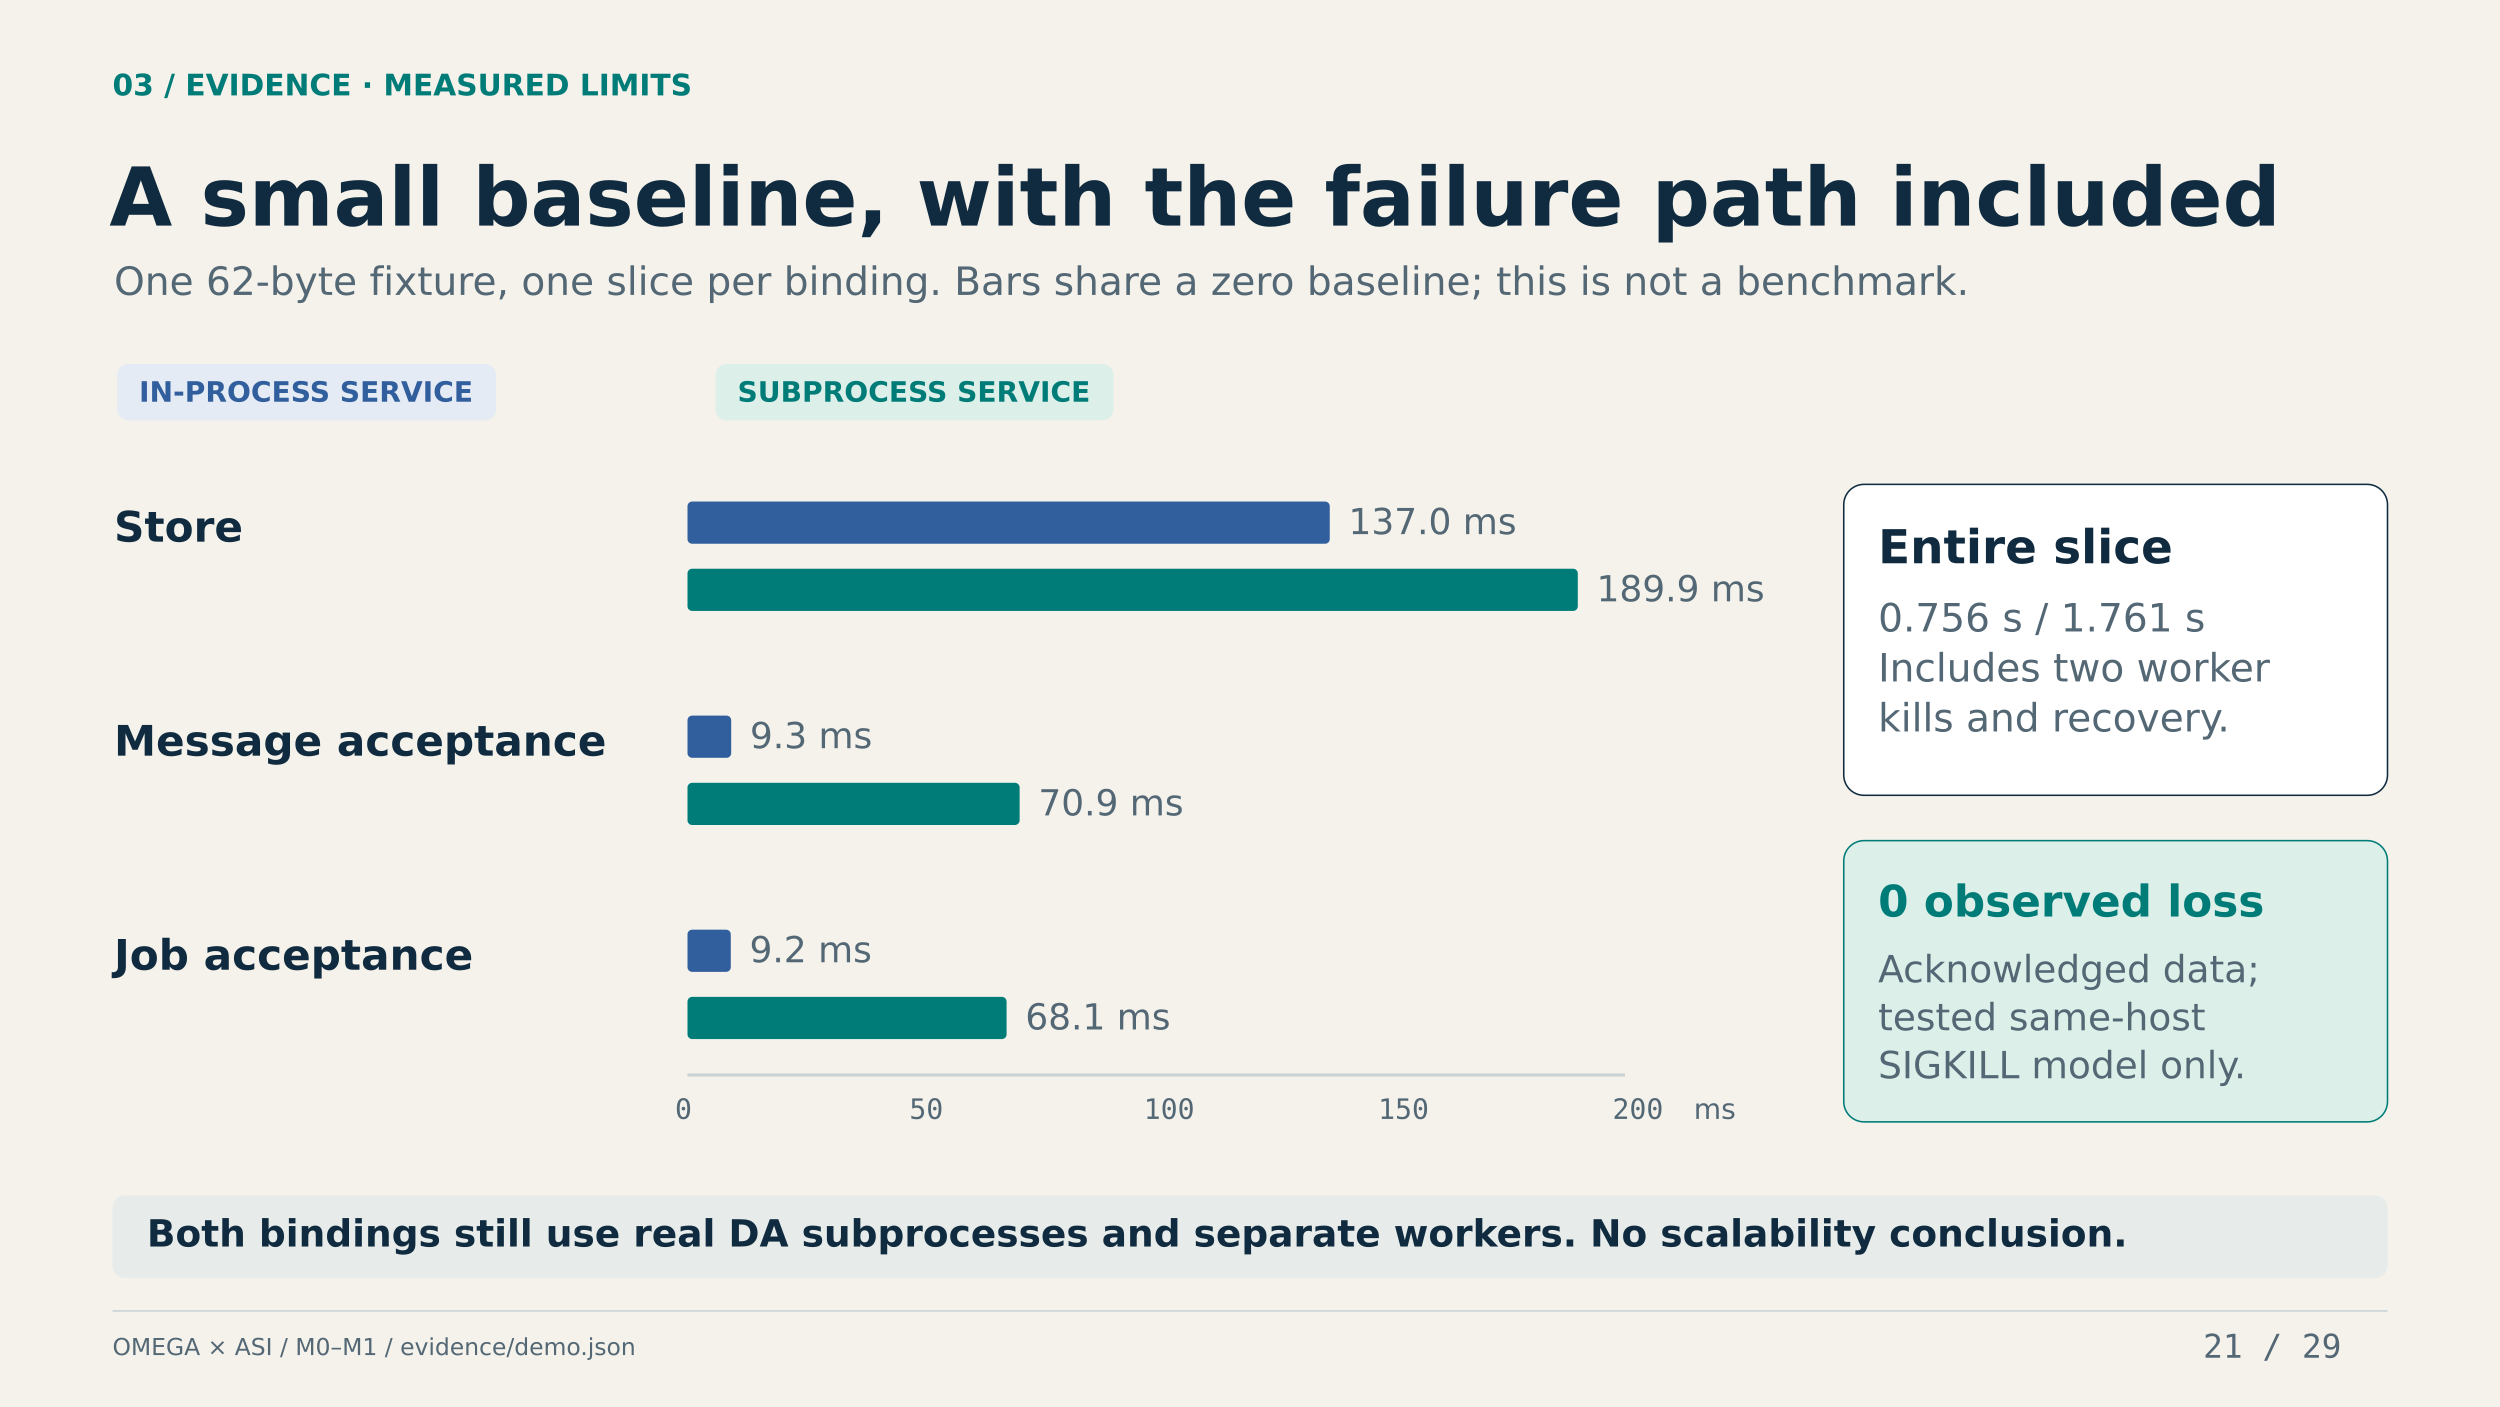
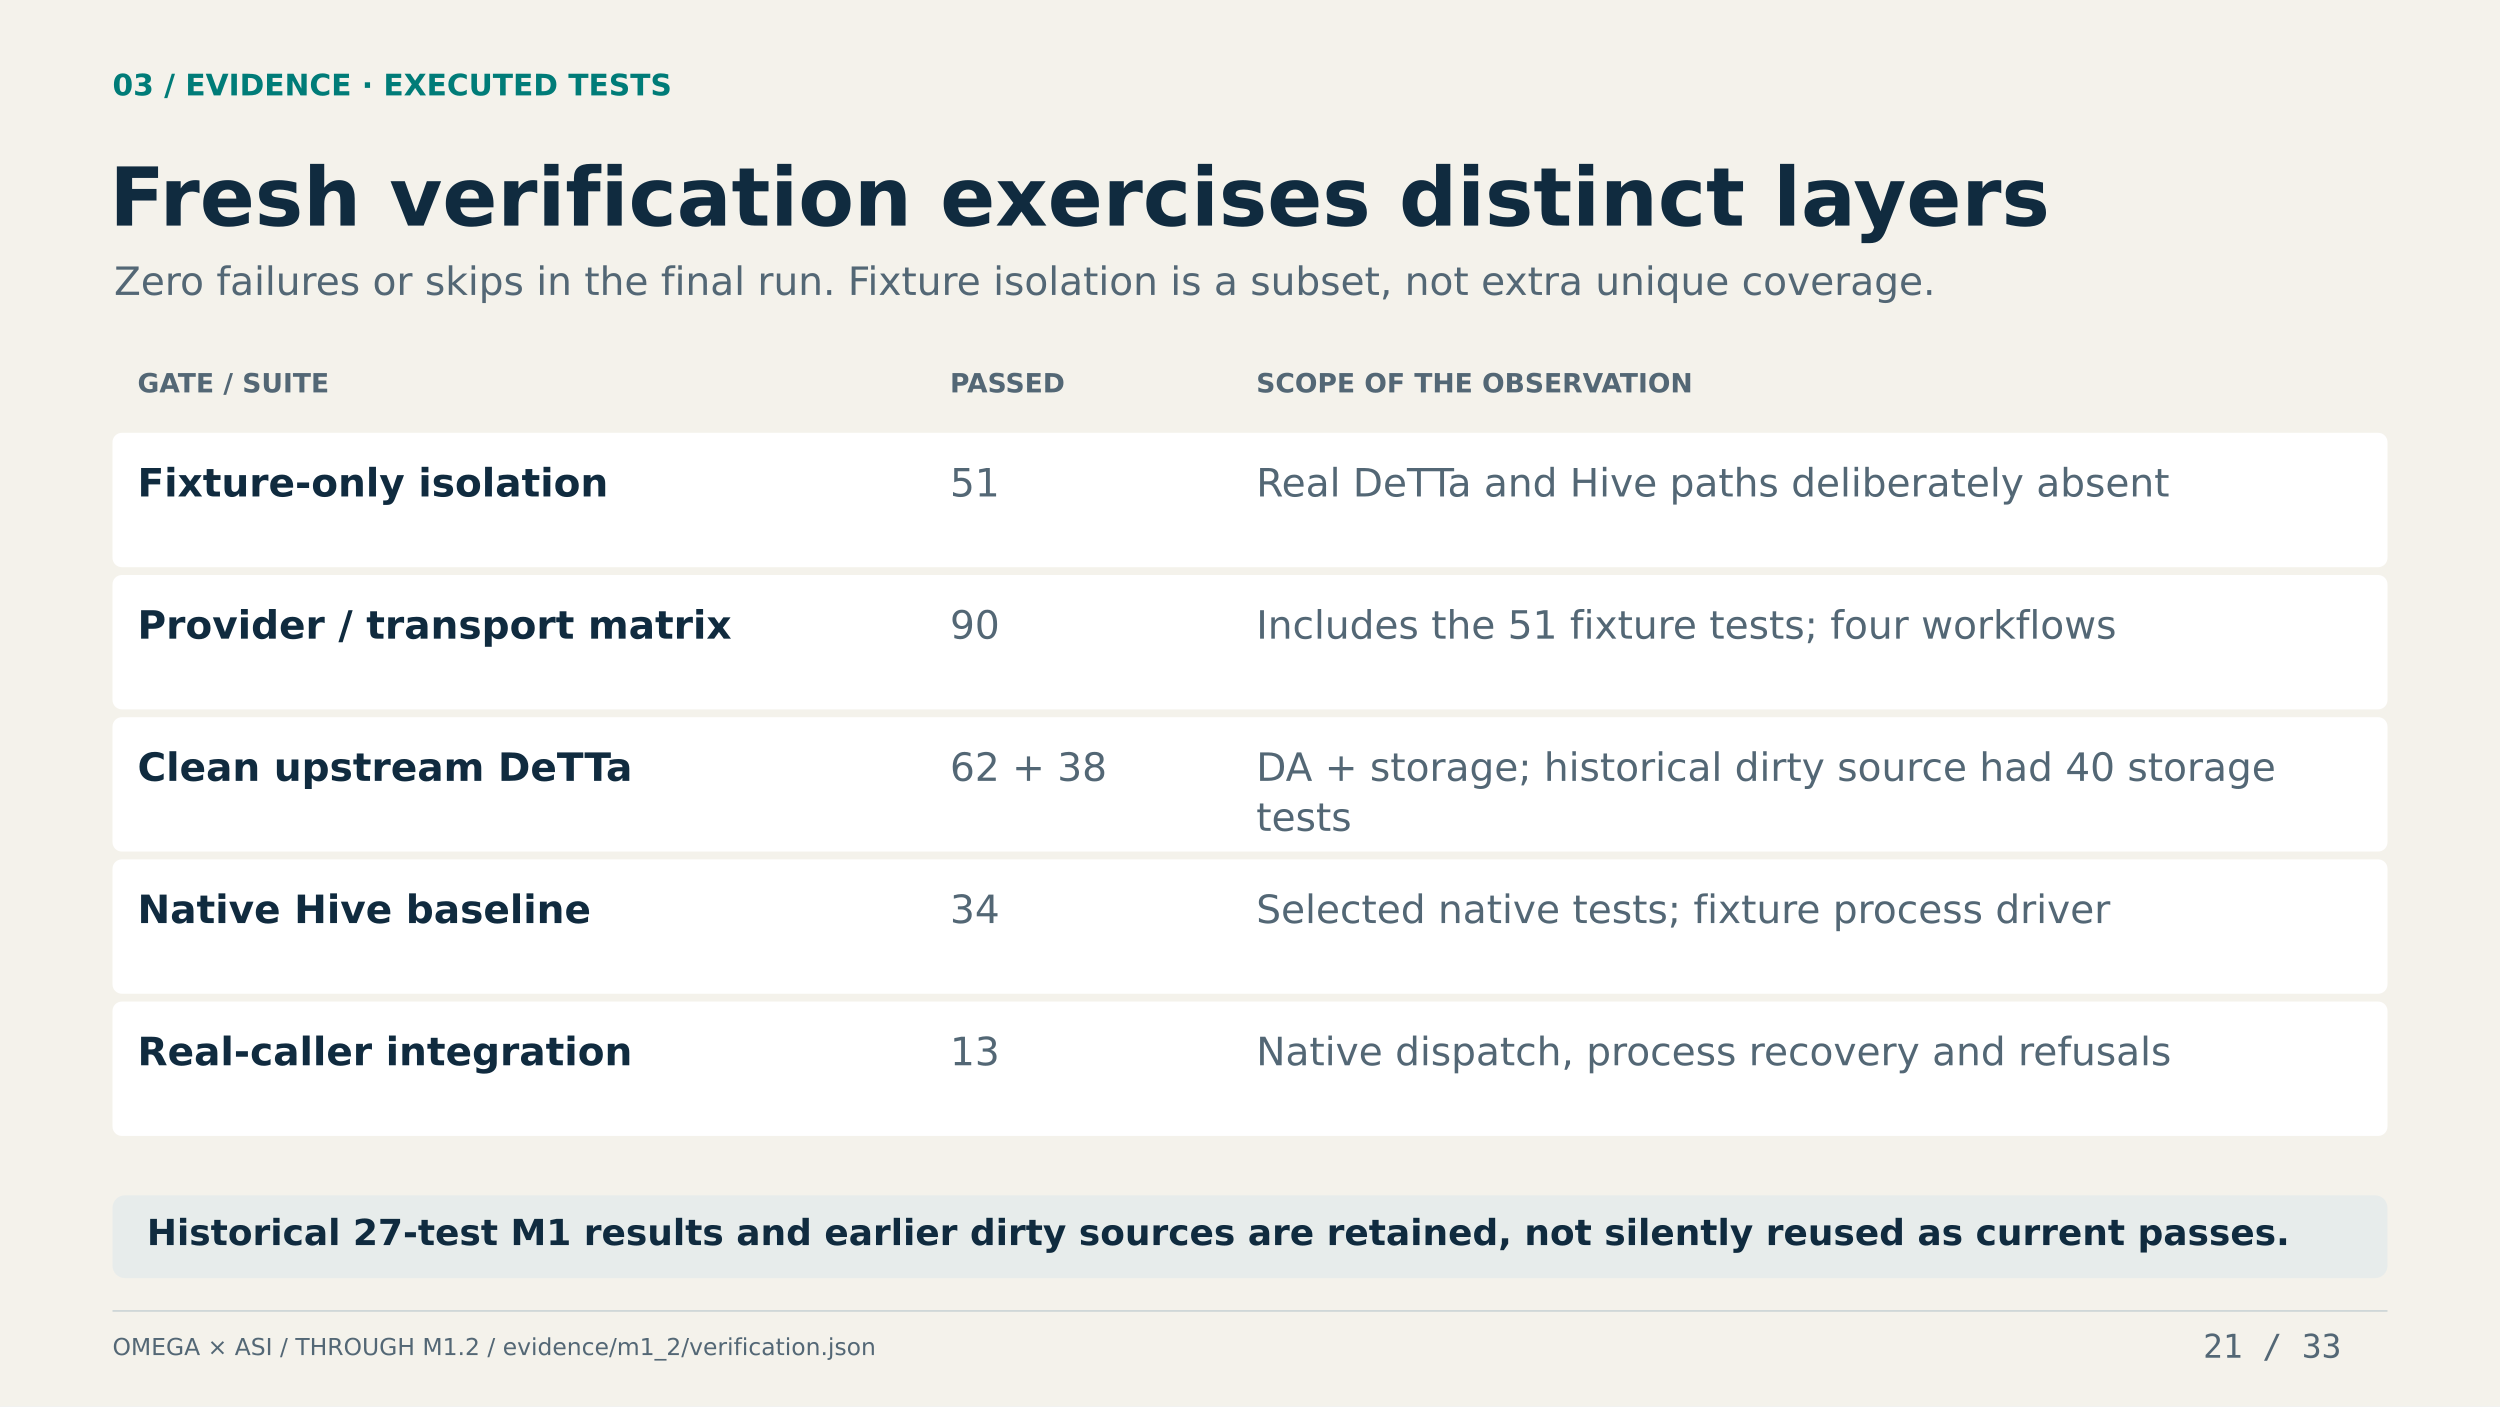
<svg xmlns="http://www.w3.org/2000/svg" width="1600" height="900" viewBox="0 0 1600 900" role="img" aria-labelledby="title desc">
  <rect width="1600" height="900" fill="#F4F2EB" />
-   <text x="72" y="61.05" font-family="DejaVu Sans" font-size="19" font-weight="700" fill="#007C78">03 / EVIDENCE · MEASURED LIMITS</text>
-   <text x="70" y="144.4" font-family="DejaVu Sans" font-size="52" font-weight="700" fill="#102B3F">A small baseline, with the failure path included</text>
-   <text x="73" y="188.75" font-family="DejaVu Sans" font-size="25" font-weight="400" fill="#536775">One 62-byte fixture, one slice per binding. Bars share a zero baseline; this is not a benchmark.</text>
-   <rect x="75" y="233" width="242.541" height="36" rx="7" fill="#E4EBF5" />
-   <text x="89" y="257.1" font-family="DejaVu Sans" font-size="18" font-weight="700" fill="#315E9C">IN-PROCESS SERVICE</text>
-   <rect x="458" y="233" width="254.608" height="36" rx="7" fill="#DCEFE8" />
-   <text x="472" y="257.1" font-family="DejaVu Sans" font-size="18" font-weight="700" fill="#007C78">SUBPROCESS SERVICE</text>
-   <text x="73" y="346.65" font-family="DejaVu Sans" font-size="27" font-weight="700" fill="#102B3F">Store</text>
-   <rect x="440" y="321" width="411.041" height="27" rx="3" fill="#315E9C" />
-   <text x="863.041" y="341.85" font-family="DejaVu Sans" font-size="23" font-weight="400" fill="#536775">137.0 ms</text>
-   <rect x="440" y="364" width="569.795" height="27" rx="3" fill="#007C78" />
-   <text x="1021.795" y="384.85" font-family="DejaVu Sans" font-size="23" font-weight="400" fill="#536775">189.9 ms</text>
-   <text x="73" y="483.65" font-family="DejaVu Sans" font-size="27" font-weight="700" fill="#102B3F">Message acceptance</text>
-   <rect x="440" y="458" width="27.958" height="27" rx="3" fill="#315E9C" />
-   <text x="479.958" y="478.85" font-family="DejaVu Sans" font-size="23" font-weight="400" fill="#536775">9.3 ms</text>
-   <rect x="440" y="501" width="212.561" height="27" rx="3" fill="#007C78" />
-   <text x="664.561" y="521.85" font-family="DejaVu Sans" font-size="23" font-weight="400" fill="#536775">70.9 ms</text>
-   <text x="73" y="620.65" font-family="DejaVu Sans" font-size="27" font-weight="700" fill="#102B3F">Job acceptance</text>
-   <rect x="440" y="595" width="27.692" height="27" rx="3" fill="#315E9C" />
-   <text x="479.692" y="615.85" font-family="DejaVu Sans" font-size="23" font-weight="400" fill="#536775">9.2 ms</text>
-   <rect x="440" y="638" width="204.205" height="27" rx="3" fill="#007C78" />
-   <text x="656.205" y="658.85" font-family="DejaVu Sans" font-size="23" font-weight="400" fill="#536775">68.1 ms</text>
-   <line x1="440" y1="688" x2="1040" y2="688" stroke="#C9D2D4" stroke-width="2" />
-   <text x="432" y="716.1" font-family="DejaVu Sans Mono" font-size="18" font-weight="400" fill="#536775">0</text>
-   <text x="582" y="716.1" font-family="DejaVu Sans Mono" font-size="18" font-weight="400" fill="#536775">50</text>
-   <text x="732" y="716.1" font-family="DejaVu Sans Mono" font-size="18" font-weight="400" fill="#536775">100</text>
-   <text x="882" y="716.1" font-family="DejaVu Sans Mono" font-size="18" font-weight="400" fill="#536775">150</text>
-   <text x="1032" y="716.1" font-family="DejaVu Sans Mono" font-size="18" font-weight="400" fill="#536775">200</text>
-   <text x="1084" y="716.1" font-family="DejaVu Sans" font-size="18" font-weight="400" fill="#536775">ms</text>
-   <rect x="1180" y="310" width="348" height="199" rx="13" fill="#FFFFFF" stroke="#102B3F" />
-   <text x="1202" y="360.5" font-family="DejaVu Sans" font-size="30" font-weight="700" fill="#102B3F">Entire slice</text>
-   <text x="1202" y="404.15" font-family="DejaVu Sans" font-size="25" font-weight="400" fill="#536775">0.756 s / 1.761 s</text>
-   <text x="1202" y="436.15" font-family="DejaVu Sans" font-size="25" font-weight="400" fill="#536775">Includes two worker</text>
-   <text x="1202" y="468.15" font-family="DejaVu Sans" font-size="25" font-weight="400" fill="#536775">kills and recovery.</text>
-   <rect x="1180" y="538" width="348" height="180" rx="13" fill="#DCEFE8" stroke="#007C78" />
-   <text x="1202" y="586.6" font-family="DejaVu Sans" font-size="28" font-weight="700" fill="#007C78">0 observed loss</text>
-   <text x="1202" y="628.64" font-family="DejaVu Sans" font-size="24" font-weight="400" fill="#536775">Acknowledged data;</text>
-   <text x="1202" y="659.36" font-family="DejaVu Sans" font-size="24" font-weight="400" fill="#536775">tested same-host</text>
-   <text x="1202" y="690.08" font-family="DejaVu Sans" font-size="24" font-weight="400" fill="#536775">SIGKILL model only.</text>
+   <text x="72" y="61.05" font-family="DejaVu Sans" font-size="19" font-weight="700" fill="#007C78">03 / EVIDENCE · EXECUTED TESTS</text>
+   <text x="70" y="144.4" font-family="DejaVu Sans" font-size="52" font-weight="700" fill="#102B3F">Fresh verification exercises distinct layers</text>
+   <text x="73" y="188.75" font-family="DejaVu Sans" font-size="25" font-weight="400" fill="#536775">Zero failures or skips in the final run. Fixture isolation is a subset, not extra unique coverage.</text>
+   <text x="88" y="251.15" font-family="DejaVu Sans" font-size="17" font-weight="700" fill="#536775">GATE / SUITE</text>
+   <text x="608" y="251.15" font-family="DejaVu Sans" font-size="17" font-weight="700" fill="#536775">PASSED</text>
+   <text x="804" y="251.15" font-family="DejaVu Sans" font-size="17" font-weight="700" fill="#536775">SCOPE OF THE OBSERVATION</text>
+   <rect x="72" y="277" width="1456" height="86" rx="6" fill="#FFFFFF" />
+   <text x="88" y="317.75" font-family="DejaVu Sans" font-size="25" font-weight="700" fill="#102B3F">Fixture-only isolation</text>
+   <text x="608" y="317.75" font-family="DejaVu Sans" font-size="25" font-weight="400" fill="#536775">51</text>
+   <text x="804" y="317.75" font-family="DejaVu Sans" font-size="25" font-weight="400" fill="#536775">Real DeTTa and Hive paths deliberately absent</text>
+   <rect x="72" y="368" width="1456" height="86" rx="6" fill="#FFFFFF" />
+   <text x="88" y="408.75" font-family="DejaVu Sans" font-size="25" font-weight="700" fill="#102B3F">Provider / transport matrix</text>
+   <text x="608" y="408.75" font-family="DejaVu Sans" font-size="25" font-weight="400" fill="#536775">90</text>
+   <text x="804" y="408.75" font-family="DejaVu Sans" font-size="25" font-weight="400" fill="#536775">Includes the 51 fixture tests; four workflows</text>
+   <rect x="72" y="459" width="1456" height="86" rx="6" fill="#FFFFFF" />
+   <text x="88" y="499.75" font-family="DejaVu Sans" font-size="25" font-weight="700" fill="#102B3F">Clean upstream DeTTa</text>
+   <text x="608" y="499.75" font-family="DejaVu Sans" font-size="25" font-weight="400" fill="#536775">62 + 38</text>
+   <text x="804" y="499.75" font-family="DejaVu Sans" font-size="25" font-weight="400" fill="#536775">DA + storage; historical dirty source had 40 storage</text>
+   <text x="804" y="531.75" font-family="DejaVu Sans" font-size="25" font-weight="400" fill="#536775">tests</text>
+   <rect x="72" y="550" width="1456" height="86" rx="6" fill="#FFFFFF" />
+   <text x="88" y="590.75" font-family="DejaVu Sans" font-size="25" font-weight="700" fill="#102B3F">Native Hive baseline</text>
+   <text x="608" y="590.75" font-family="DejaVu Sans" font-size="25" font-weight="400" fill="#536775">34</text>
+   <text x="804" y="590.75" font-family="DejaVu Sans" font-size="25" font-weight="400" fill="#536775">Selected native tests; fixture process driver</text>
+   <rect x="72" y="641" width="1456" height="86" rx="6" fill="#FFFFFF" />
+   <text x="88" y="681.75" font-family="DejaVu Sans" font-size="25" font-weight="700" fill="#102B3F">Real-caller integration</text>
+   <text x="608" y="681.75" font-family="DejaVu Sans" font-size="25" font-weight="400" fill="#536775">13</text>
+   <text x="804" y="681.75" font-family="DejaVu Sans" font-size="25" font-weight="400" fill="#536775">Native dispatch, process recovery and refusals</text>
  <rect x="72" y="765" width="1456" height="53" rx="8" fill="#E7ECEB" />
-   <text x="94" y="797.8" font-family="DejaVu Sans" font-size="24" font-weight="700" fill="#102B3F">Both bindings still use real DA subprocesses and separate workers. No scalability conclusion.</text>
+   <text x="94" y="796.85" font-family="DejaVu Sans" font-size="23" font-weight="700" fill="#102B3F">Historical 27-test M1 results and earlier dirty sources are retained, not silently reused as current passes.</text>
  <line x1="72" y1="839" x2="1528" y2="839" stroke="#C9D2D4" stroke-width="1" />
-   <text x="72" y="867.25" font-family="DejaVu Sans" font-size="15" font-weight="400" fill="#536775">OMEGA × ASI / M0–M1 / evidence/demo.json</text>
-   <text x="1410" y="868.95" font-family="DejaVu Sans Mono" font-size="21" font-weight="400" fill="#536775">21 / 29</text>
+   <text x="72" y="867.25" font-family="DejaVu Sans" font-size="15" font-weight="400" fill="#536775">OMEGA × ASI / THROUGH M1.2 / evidence/m1_2/verification.json</text>
+   <text x="1410" y="868.95" font-family="DejaVu Sans Mono" font-size="21" font-weight="400" fill="#536775">21 / 33</text>
</svg>
